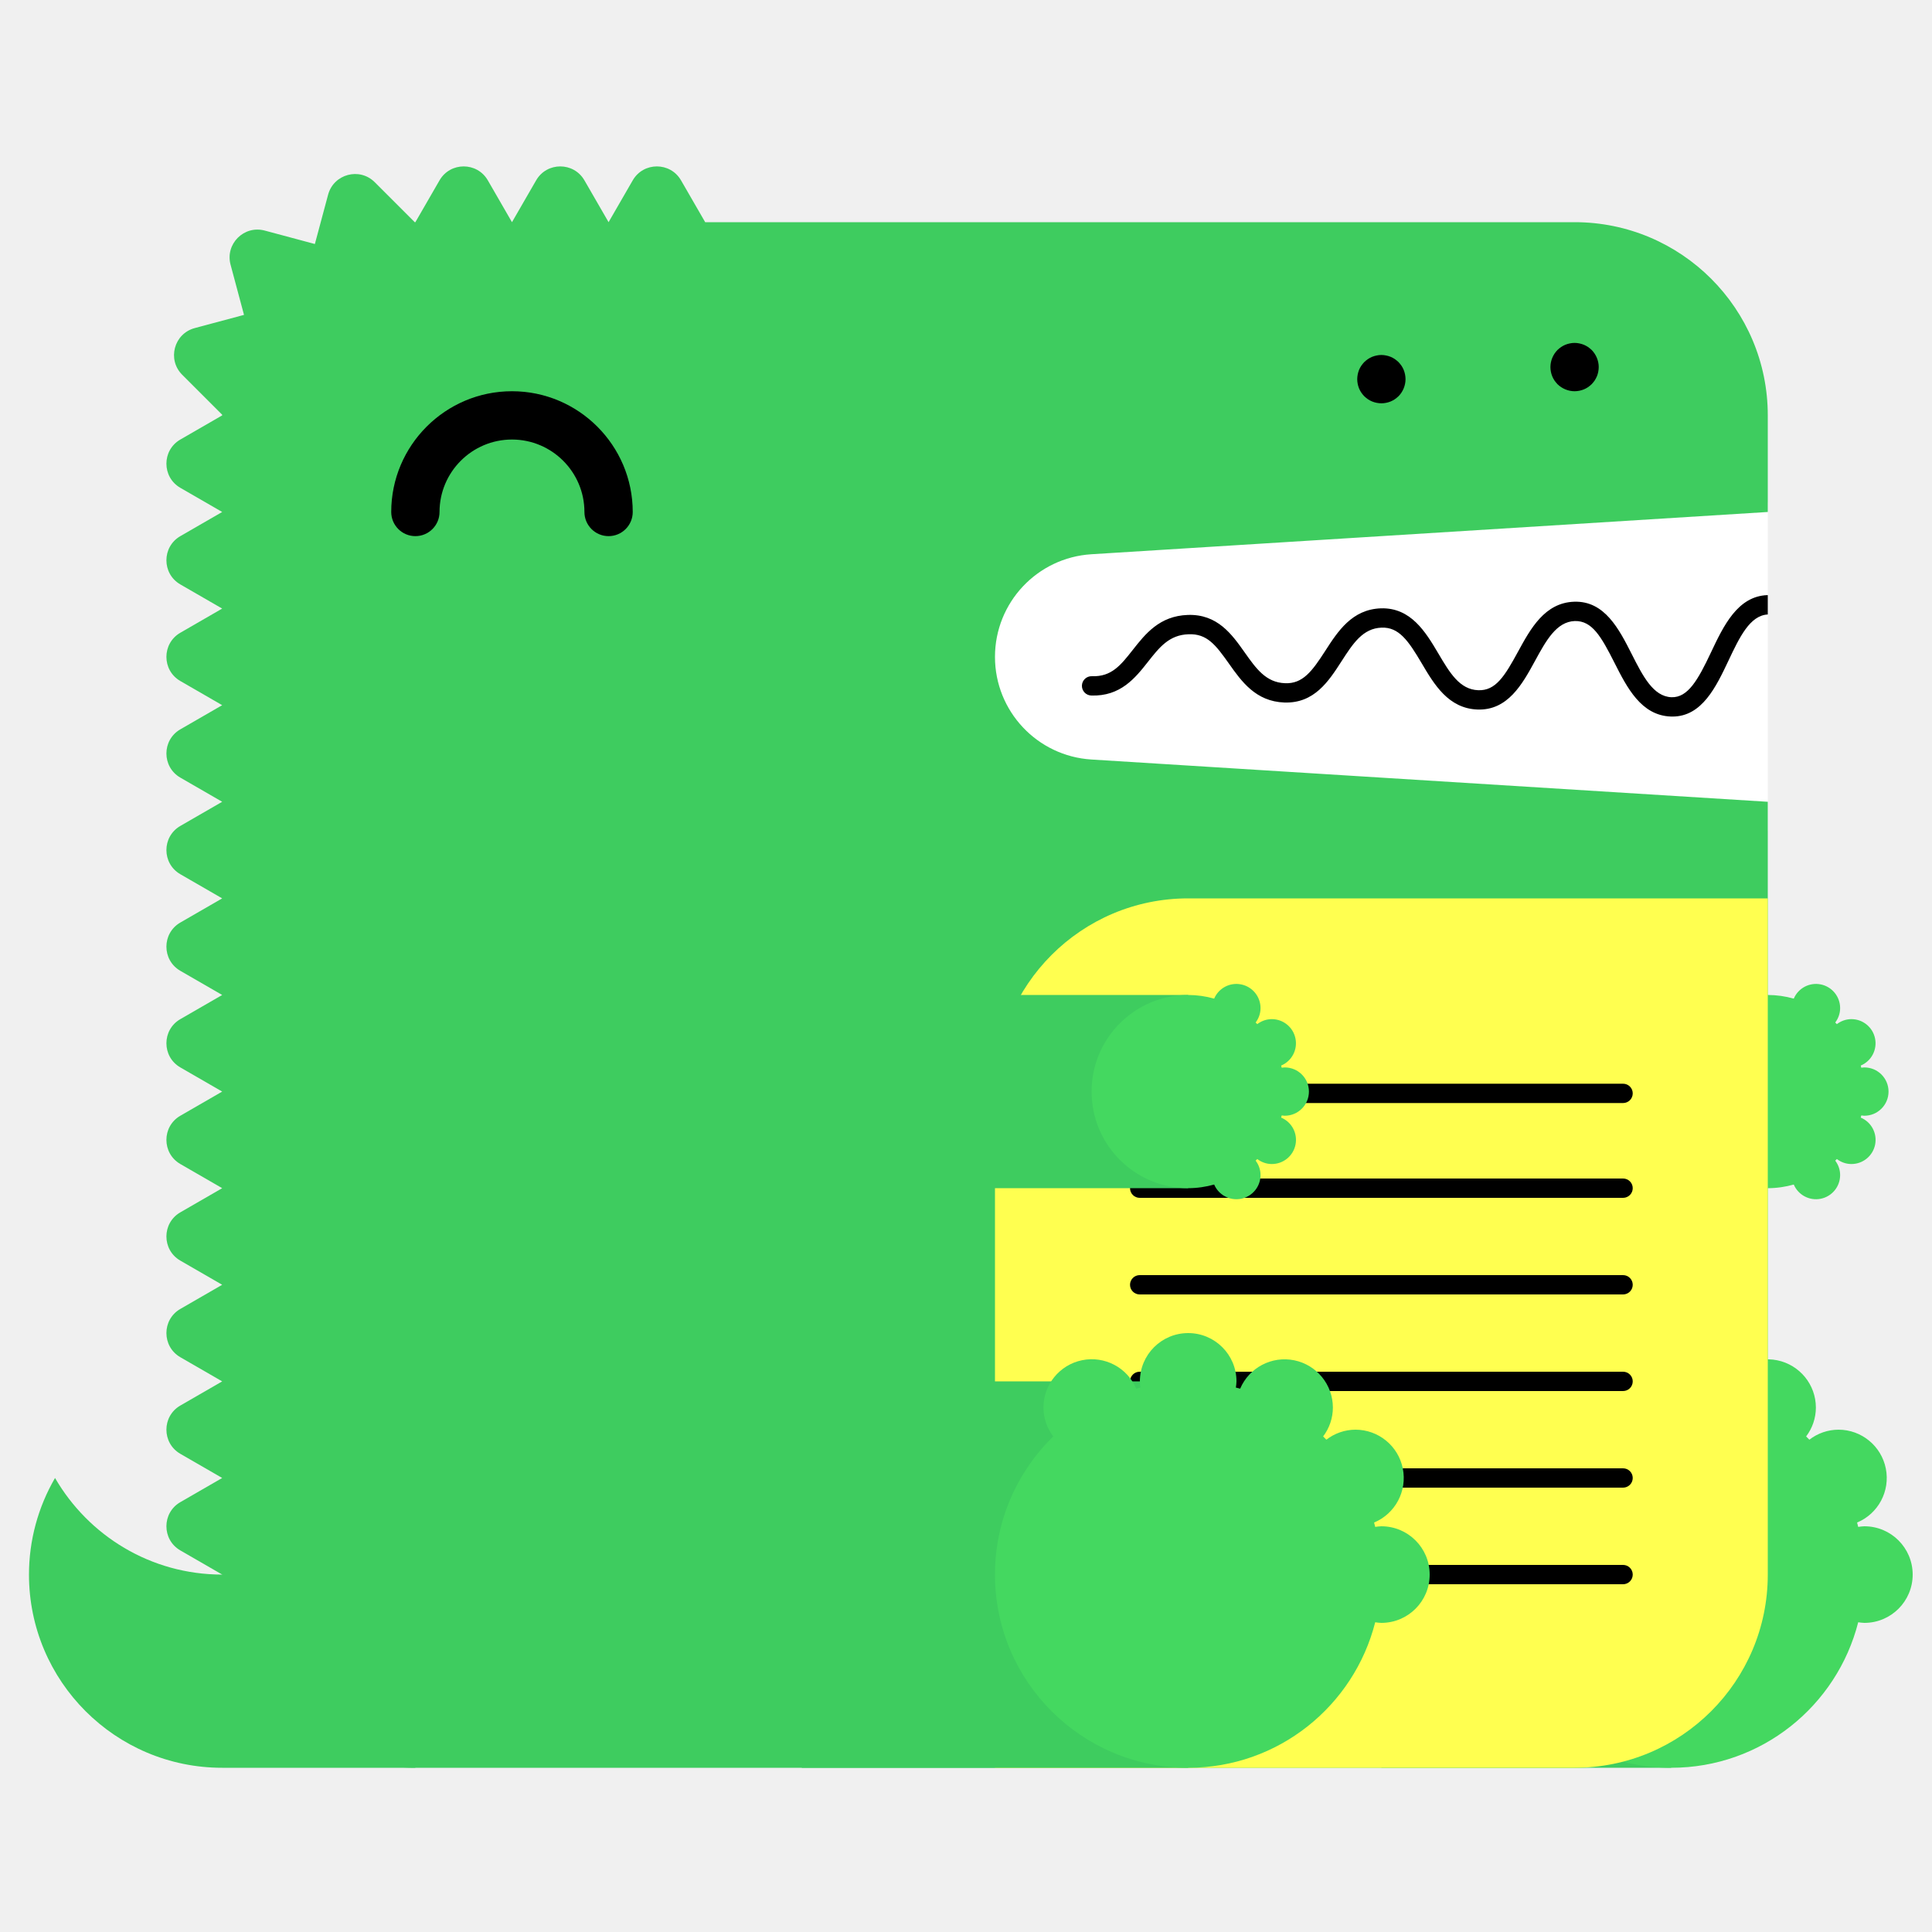
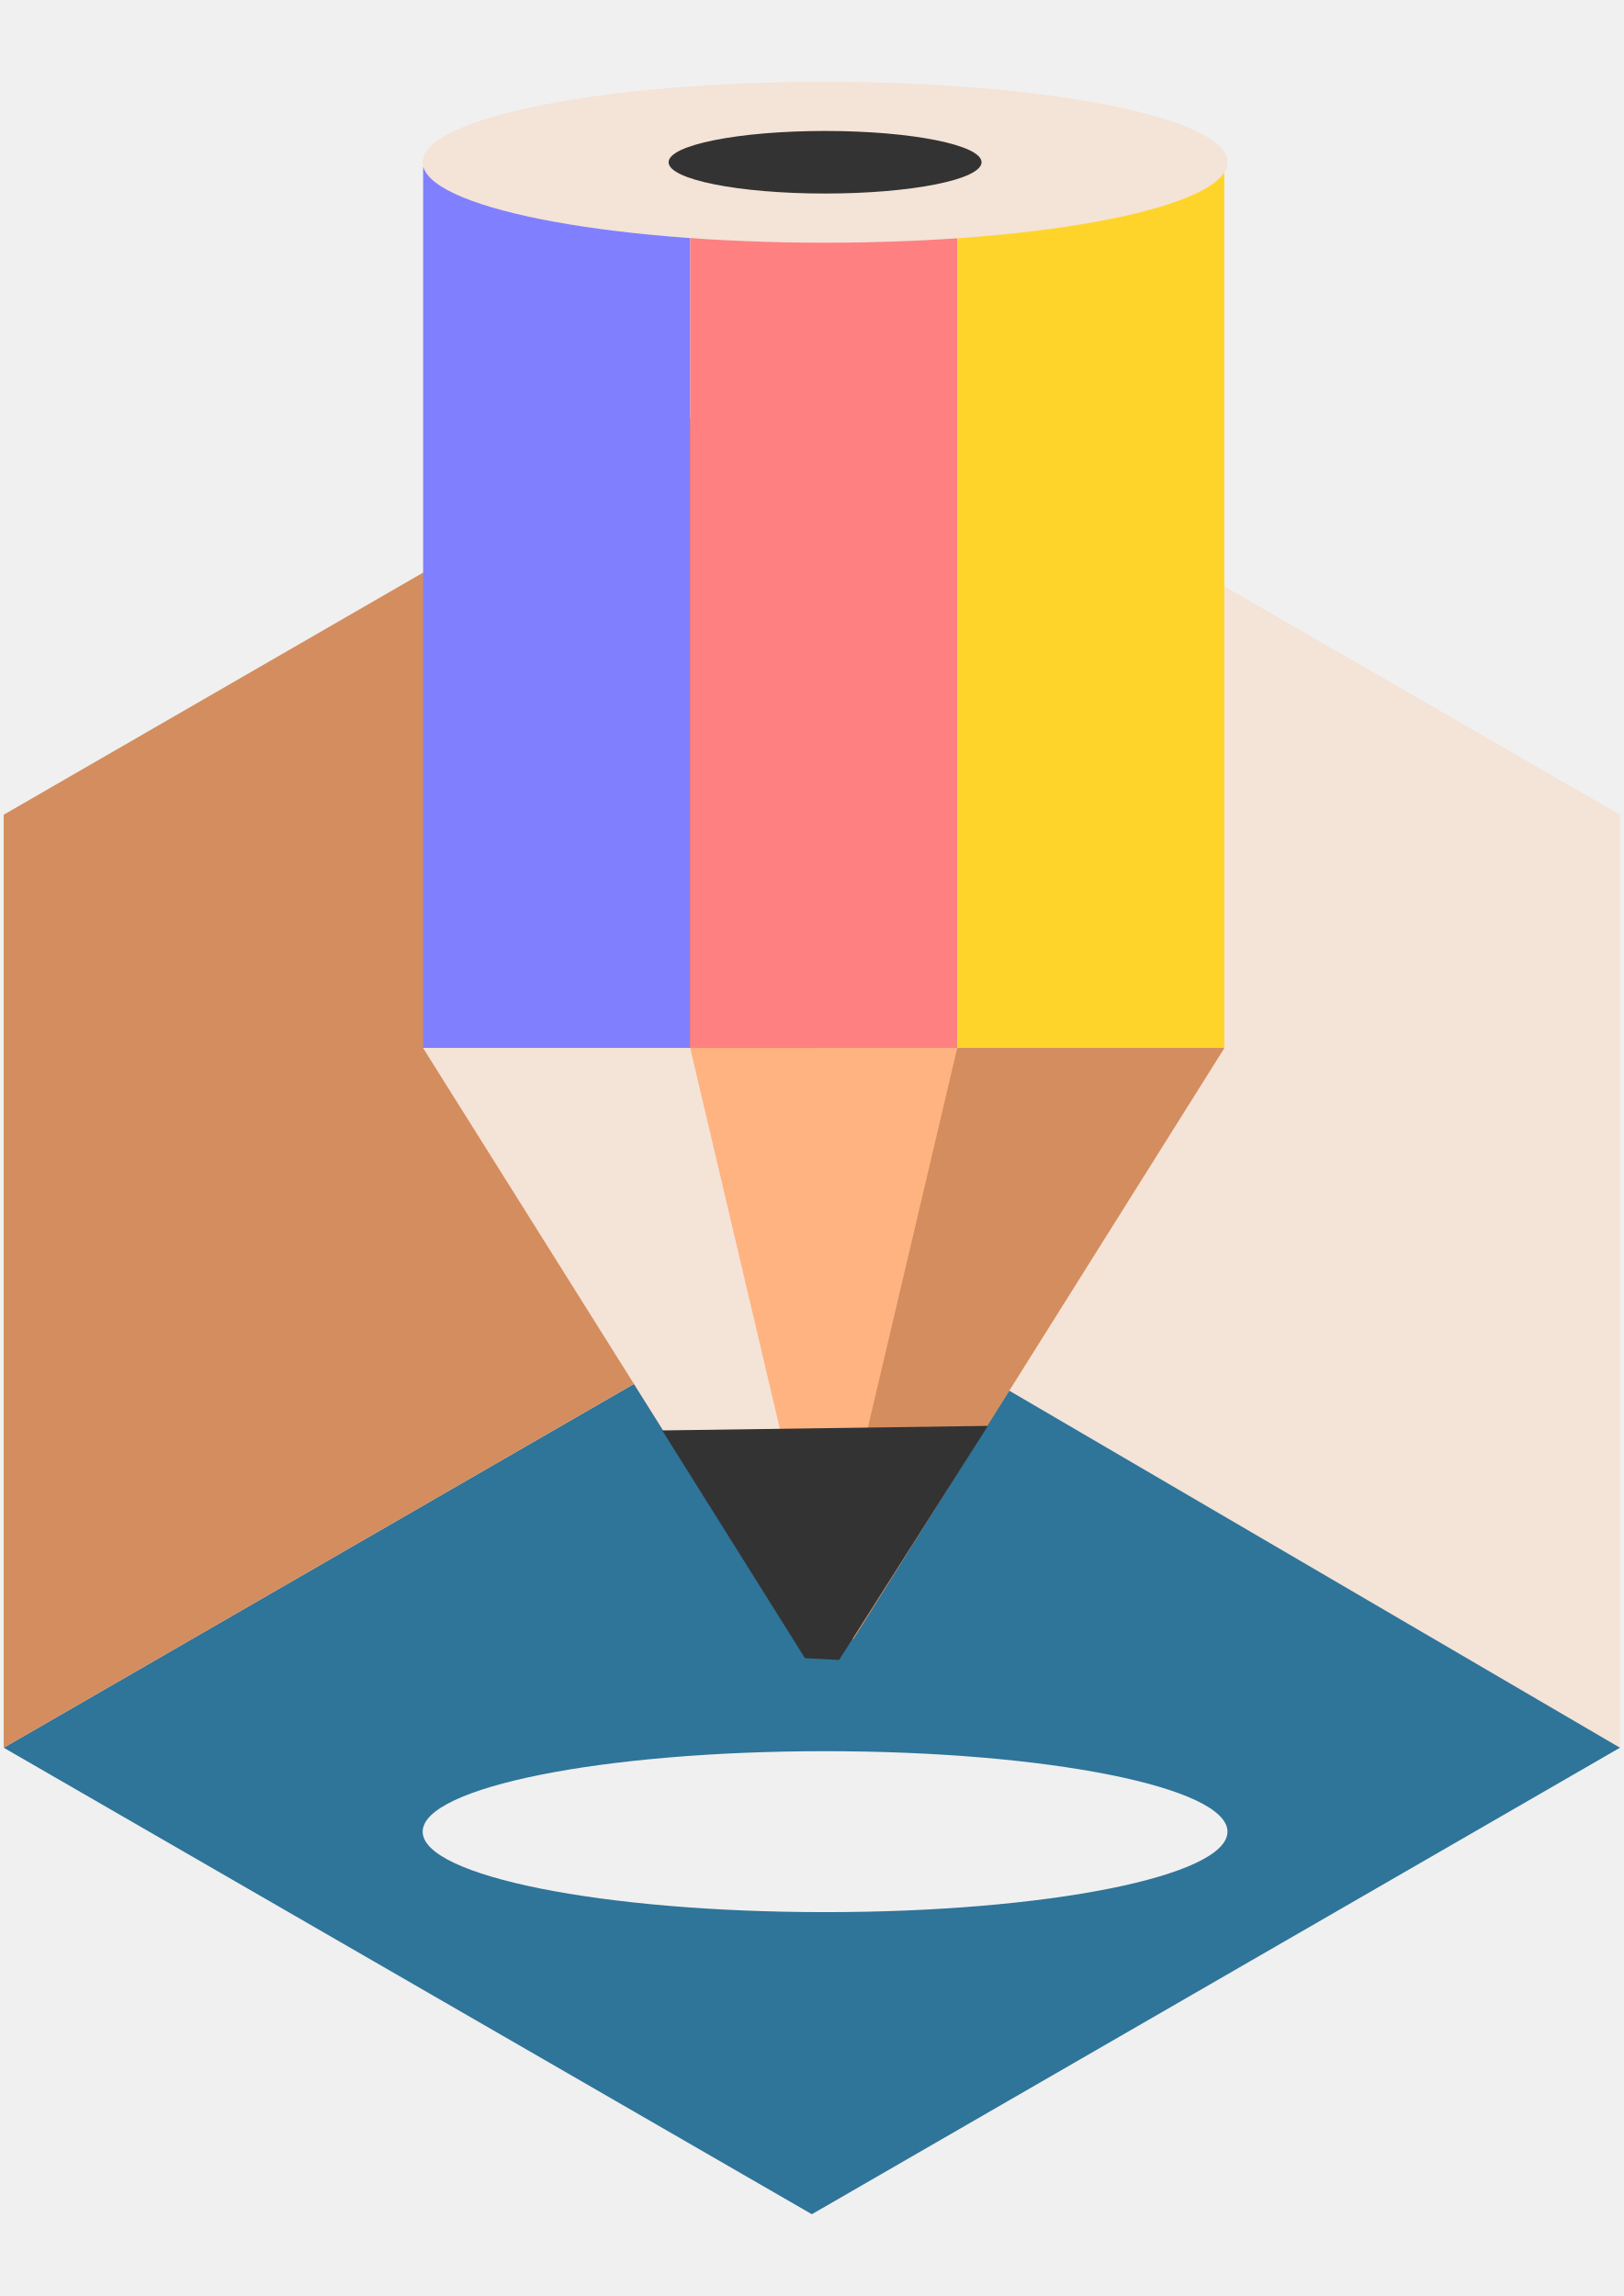
- <svg xmlns="http://www.w3.org/2000/svg" width="200" height="200" viewBox="0 0 200 200">
-   <g fill="none" fill-rule="evenodd">
-     <path fill="#FFF" d="M99 52h84v34H99z" />
-     <path d="M23 163c-7.398 0-13.843-4.027-17.303-10A19.886 19.886 0 0 0 3 163c0 11.046 8.954 20 20 20h20v-20H23z" fill="#3ECC5F" />
-     <path d="M112.98 57.376L183 53V43c0-11.046-8.954-20-20-20H73l-2.5-4.33c-1.112-1.925-3.889-1.925-5 0L63 23l-2.5-4.33c-1.111-1.925-3.889-1.925-5 0L53 23l-2.5-4.33c-1.111-1.925-3.889-1.925-5 0L43 23c-.022 0-.042.003-.065.003l-4.142-4.141c-1.57-1.571-4.252-.853-4.828 1.294l-1.369 5.104-5.192-1.392c-2.148-.575-4.111 1.389-3.535 3.536l1.39 5.193-5.102 1.367c-2.148.576-2.867 3.259-1.296 4.83l4.142 4.142c0 .021-.003.042-.003.064l-4.33 2.5c-1.925 1.111-1.925 3.889 0 5L23 53l-4.33 2.5c-1.925 1.111-1.925 3.889 0 5L23 63l-4.33 2.5c-1.925 1.111-1.925 3.889 0 5L23 73l-4.33 2.5c-1.925 1.111-1.925 3.889 0 5L23 83l-4.33 2.5c-1.925 1.111-1.925 3.889 0 5L23 93l-4.33 2.5c-1.925 1.111-1.925 3.889 0 5L23 103l-4.33 2.5c-1.925 1.111-1.925 3.889 0 5L23 113l-4.33 2.5c-1.925 1.111-1.925 3.889 0 5L23 123l-4.33 2.5c-1.925 1.111-1.925 3.889 0 5L23 133l-4.33 2.5c-1.925 1.111-1.925 3.889 0 5L23 143l-4.33 2.5c-1.925 1.111-1.925 3.889 0 5L23 153l-4.33 2.5c-1.925 1.111-1.925 3.889 0 5L23 163c0 11.046 8.954 20 20 20h120c11.046 0 20-8.954 20-20V83l-70.02-4.376A10.645 10.645 0 0 1 103 68c0-5.621 4.37-10.273 9.98-10.624" fill="#3ECC5F" />
-     <path fill="#3ECC5F" d="M143 183h30v-40h-30z" />
-     <path d="M193 158c-.219 0-.428.037-.639.064-.038-.15-.074-.301-.116-.451A5 5 0 0 0 190.32 148a4.96 4.96 0 0 0-3.016 1.036 26.531 26.531 0 0 0-.335-.336 4.955 4.955 0 0 0 1.011-2.987 5 5 0 0 0-9.599-1.959c-.148-.042-.297-.077-.445-.115.027-.211.064-.42.064-.639a5 5 0 0 0-5-5 5 5 0 0 0-5 5c0 .219.037.428.064.639-.148.038-.297.073-.445.115a4.998 4.998 0 0 0-9.599 1.959c0 1.125.384 2.151 1.011 2.987-3.717 3.632-6.031 8.693-6.031 14.3 0 11.046 8.954 20 20 20 9.339 0 17.16-6.41 19.361-15.064.211.027.42.064.639.064a5 5 0 0 0 5-5 5 5 0 0 0-5-5" fill="#44D860" />
-     <path fill="#3ECC5F" d="M153 123h30v-20h-30z" />
-     <path d="M193 115.5a2.5 2.5 0 1 0 0-5c-.109 0-.214.019-.319.032-.02-.075-.037-.15-.058-.225a2.501 2.501 0 0 0-.963-4.807c-.569 0-1.088.197-1.508.518a6.653 6.653 0 0 0-.168-.168c.314-.417.506-.931.506-1.494a2.5 2.5 0 0 0-4.8-.979A9.987 9.987 0 0 0 183 103c-5.522 0-10 4.478-10 10s4.478 10 10 10c.934 0 1.833-.138 2.69-.377a2.5 2.5 0 0 0 4.8-.979c0-.563-.192-1.077-.506-1.494.057-.055.113-.111.168-.168.42.321.939.518 1.508.518a2.5 2.5 0 0 0 .963-4.807c.021-.074.038-.15.058-.225.105.013.21.032.319.032" fill="#44D860" />
-     <path d="M63 55.5a2.5 2.5 0 0 1-2.5-2.5c0-4.136-3.364-7.5-7.5-7.5s-7.5 3.364-7.5 7.5a2.5 2.5 0 1 1-5 0c0-6.893 5.607-12.5 12.5-12.5S65.5 46.107 65.5 53a2.5 2.5 0 0 1-2.5 2.5" fill="#000" />
-     <path d="M103 183h60c11.046 0 20-8.954 20-20V93h-60c-11.046 0-20 8.954-20 20v70z" fill="#FFFF50" />
-     <path d="M168.02 124h-50.04a1 1 0 1 1 0-2h50.04a1 1 0 1 1 0 2m0 20h-50.04a1 1 0 1 1 0-2h50.04a1 1 0 1 1 0 2m0 20h-50.04a1 1 0 1 1 0-2h50.04a1 1 0 1 1 0 2m0-49.814h-50.04a1 1 0 1 1 0-2h50.04a1 1 0 1 1 0 2m0 19.814h-50.04a1 1 0 1 1 0-2h50.04a1 1 0 1 1 0 2m0 20h-50.04a1 1 0 1 1 0-2h50.04a1 1 0 1 1 0 2M183 61.611c-.012 0-.022-.006-.034-.005-3.09.105-4.552 3.196-5.842 5.923-1.346 2.85-2.387 4.703-4.093 4.647-1.889-.068-2.969-2.202-4.113-4.46-1.314-2.594-2.814-5.536-5.963-5.426-3.046.104-4.513 2.794-5.807 5.167-1.377 2.528-2.314 4.065-4.121 3.994-1.927-.07-2.951-1.805-4.136-3.813-1.321-2.236-2.848-4.75-5.936-4.664-2.994.103-4.465 2.385-5.763 4.4-1.373 2.13-2.335 3.428-4.165 3.351-1.973-.07-2.992-1.51-4.171-3.177-1.324-1.873-2.816-3.993-5.895-3.89-2.928.1-4.399 1.97-5.696 3.618-1.232 1.564-2.194 2.802-4.229 2.724a1 1 0 0 0-.072 2c3.017.101 4.545-1.8 5.872-3.487 1.177-1.496 2.193-2.787 4.193-2.855 1.926-.082 2.829 1.115 4.195 3.045 1.297 1.834 2.769 3.914 5.731 4.021 3.103.104 4.596-2.215 5.918-4.267 1.182-1.834 2.202-3.417 4.15-3.484 1.793-.067 2.769 1.35 4.145 3.681 1.297 2.197 2.766 4.686 5.787 4.796 3.125.108 4.634-2.62 5.949-5.035 1.139-2.088 2.214-4.06 4.119-4.126 1.793-.042 2.728 1.595 4.111 4.33 1.292 2.553 2.757 5.445 5.825 5.556l.169.003c3.064 0 4.518-3.075 5.805-5.794 1.139-2.41 2.217-4.68 4.067-4.773v-2z" fill="#000" />
-     <path fill="#3ECC5F" d="M83 183h40v-40H83z" />
-     <path d="M143 158c-.219 0-.428.037-.639.064-.038-.15-.074-.301-.116-.451A5 5 0 0 0 140.32 148a4.96 4.96 0 0 0-3.016 1.036 26.531 26.531 0 0 0-.335-.336 4.955 4.955 0 0 0 1.011-2.987 5 5 0 0 0-9.599-1.959c-.148-.042-.297-.077-.445-.115.027-.211.064-.42.064-.639a5 5 0 0 0-5-5 5 5 0 0 0-5 5c0 .219.037.428.064.639-.148.038-.297.073-.445.115a4.998 4.998 0 0 0-9.599 1.959c0 1.125.384 2.151 1.011 2.987-3.717 3.632-6.031 8.693-6.031 14.3 0 11.046 8.954 20 20 20 9.339 0 17.16-6.41 19.361-15.064.211.027.42.064.639.064a5 5 0 0 0 5-5 5 5 0 0 0-5-5" fill="#44D860" />
-     <path fill="#3ECC5F" d="M83 123h40v-20H83z" />
-     <path d="M133 115.5a2.5 2.5 0 1 0 0-5c-.109 0-.214.019-.319.032-.02-.075-.037-.15-.058-.225a2.501 2.501 0 0 0-.963-4.807c-.569 0-1.088.197-1.508.518a6.653 6.653 0 0 0-.168-.168c.314-.417.506-.931.506-1.494a2.5 2.5 0 0 0-4.8-.979A9.987 9.987 0 0 0 123 103c-5.522 0-10 4.478-10 10s4.478 10 10 10c.934 0 1.833-.138 2.69-.377a2.5 2.5 0 0 0 4.8-.979c0-.563-.192-1.077-.506-1.494.057-.055.113-.111.168-.168.42.321.939.518 1.508.518a2.5 2.5 0 0 0 .963-4.807c.021-.074.038-.15.058-.225.105.013.21.032.319.032" fill="#44D860" />
-     <path d="M143 41.75c-.16 0-.33-.02-.49-.05a2.52 2.52 0 0 1-.47-.14c-.15-.06-.29-.14-.431-.23-.13-.09-.259-.2-.38-.31-.109-.12-.219-.24-.309-.38s-.17-.28-.231-.43a2.619 2.619 0 0 1-.189-.96c0-.16.02-.33.05-.49.03-.16.08-.31.139-.47.061-.15.141-.29.231-.43.09-.13.2-.26.309-.38.121-.11.25-.22.38-.31.141-.09.281-.17.431-.23.149-.06.31-.11.47-.14.32-.07.65-.07.98 0 .159.03.32.08.47.14.149.06.29.14.43.23.13.09.259.2.38.31.11.12.22.25.31.38.09.14.17.28.23.43.06.16.11.31.14.47.029.16.05.33.05.49 0 .66-.271 1.31-.73 1.77-.121.11-.25.22-.38.31-.14.09-.281.17-.43.23a2.565 2.565 0 0 1-.96.19m20-1.25c-.66 0-1.3-.27-1.771-.73a3.802 3.802 0 0 1-.309-.38c-.09-.14-.17-.28-.231-.43a2.619 2.619 0 0 1-.189-.96c0-.66.27-1.3.729-1.77.121-.11.25-.22.38-.31.141-.09.281-.17.431-.23.149-.06.31-.11.47-.14.32-.07.66-.07.98 0 .159.03.32.08.47.14.149.06.29.14.43.23.13.09.259.2.38.31.459.47.73 1.11.73 1.77 0 .16-.021.33-.05.49-.03.16-.08.32-.14.47-.07.15-.14.29-.23.43-.09.13-.2.26-.31.38-.121.11-.25.22-.38.31-.14.09-.281.17-.43.23a2.565 2.565 0 0 1-.96.19" fill="#000" />
+ <svg xmlns="http://www.w3.org/2000/svg" width="210mm" height="297mm" viewBox="0 0 210 297" version="1.1" id="svg28979">
+   <defs id="defs28976" />
+   <g id="layer1">
+     <path id="path55125" style="fill:#f4e3d7;fill-opacity:1;stroke-width:0.265;stop-color:#000000" d="M 209.519,226.078 105.664,165.35 0.481,226.078 V 105.39 L 105,45.046 209.519,105.39 Z" />
+     <path id="path55135" style="fill:#2f7499;fill-opacity:1;stroke:none;stroke-width:0.265px;stroke-linecap:butt;stroke-linejoin:miter;stroke-opacity:1" d="M 105.664,165.35 0.481,226.078 105,286.421 209.519,226.078 Z m 1.046,61.176 a 52.046,10.409 0 0 1 52.046,10.41 52.046,10.409 0 0 1 -52.046,10.409 52.046,10.409 0 0 1 -52.045,-10.409 52.046,10.409 0 0 1 52.045,-10.41 z" />
+     <path style="fill:#d38d5f;fill-opacity:1;stroke:none;stroke-width:0.265px;stroke-linecap:butt;stroke-linejoin:miter;stroke-opacity:1" d="M 0.481,105.39 V 226.078 L 105.664,165.35 105,45.046 0.481,105.39" id="path55137" />
+     <rect style="fill:#8080ff;fill-opacity:1;fill-rule:evenodd;stroke-width:0.265" id="rect55157" width="34.54" height="113.929" x="54.726" y="21.633" />
+     <rect style="fill:#fe8081;fill-opacity:1;fill-rule:evenodd;stroke-width:0.265" id="rect55159" width="34.54" height="113.929" x="89.266" y="21.633" />
+     <rect style="fill:#ffd42a;fill-rule:evenodd;stroke-width:0.265" id="rect55161" width="34.54" height="113.929" x="123.806" y="21.633" />
+     <path id="path55163" style="fill:#ffb380;fill-rule:evenodd;stroke-width:0.265" d="M 54.726,135.562 H 158.346 l -47.955,76.407 h -7.711 z" />
+     <path id="path55165" style="fill:#f4e3d7;fill-rule:evenodd;stroke-width:0.265" d="m 54.726,135.562 h 34.54 l 18.142,77.073 -4.728,-0.666 z" />
+     <path id="path55167" style="fill:#d38d5f;fill-rule:evenodd;stroke-width:0.265" d="M 158.346,135.562 H 123.806 l -18.142,77.073 4.728,-0.666 z" />
+     <path id="path55169" style="fill:#333333;fill-rule:evenodd;stroke-width:0.265" d="m 85.65,185.033 42.12,-0.588 -19.249,30.279 -4.412,-0.235 z" />
+     <ellipse style="fill:#f4e3d7;fill-opacity:1;fill-rule:evenodd;stroke-width:0.265" id="ellipse55173" cx="106.711" cy="20.987" rx="52.046" ry="10.409" />
+     <ellipse style="fill:#333333;fill-opacity:1;fill-rule:evenodd;stroke-width:0.265" id="ellipse55175" cx="106.71" cy="20.987" rx="20.237" ry="4.047" />
  </g>
</svg>
